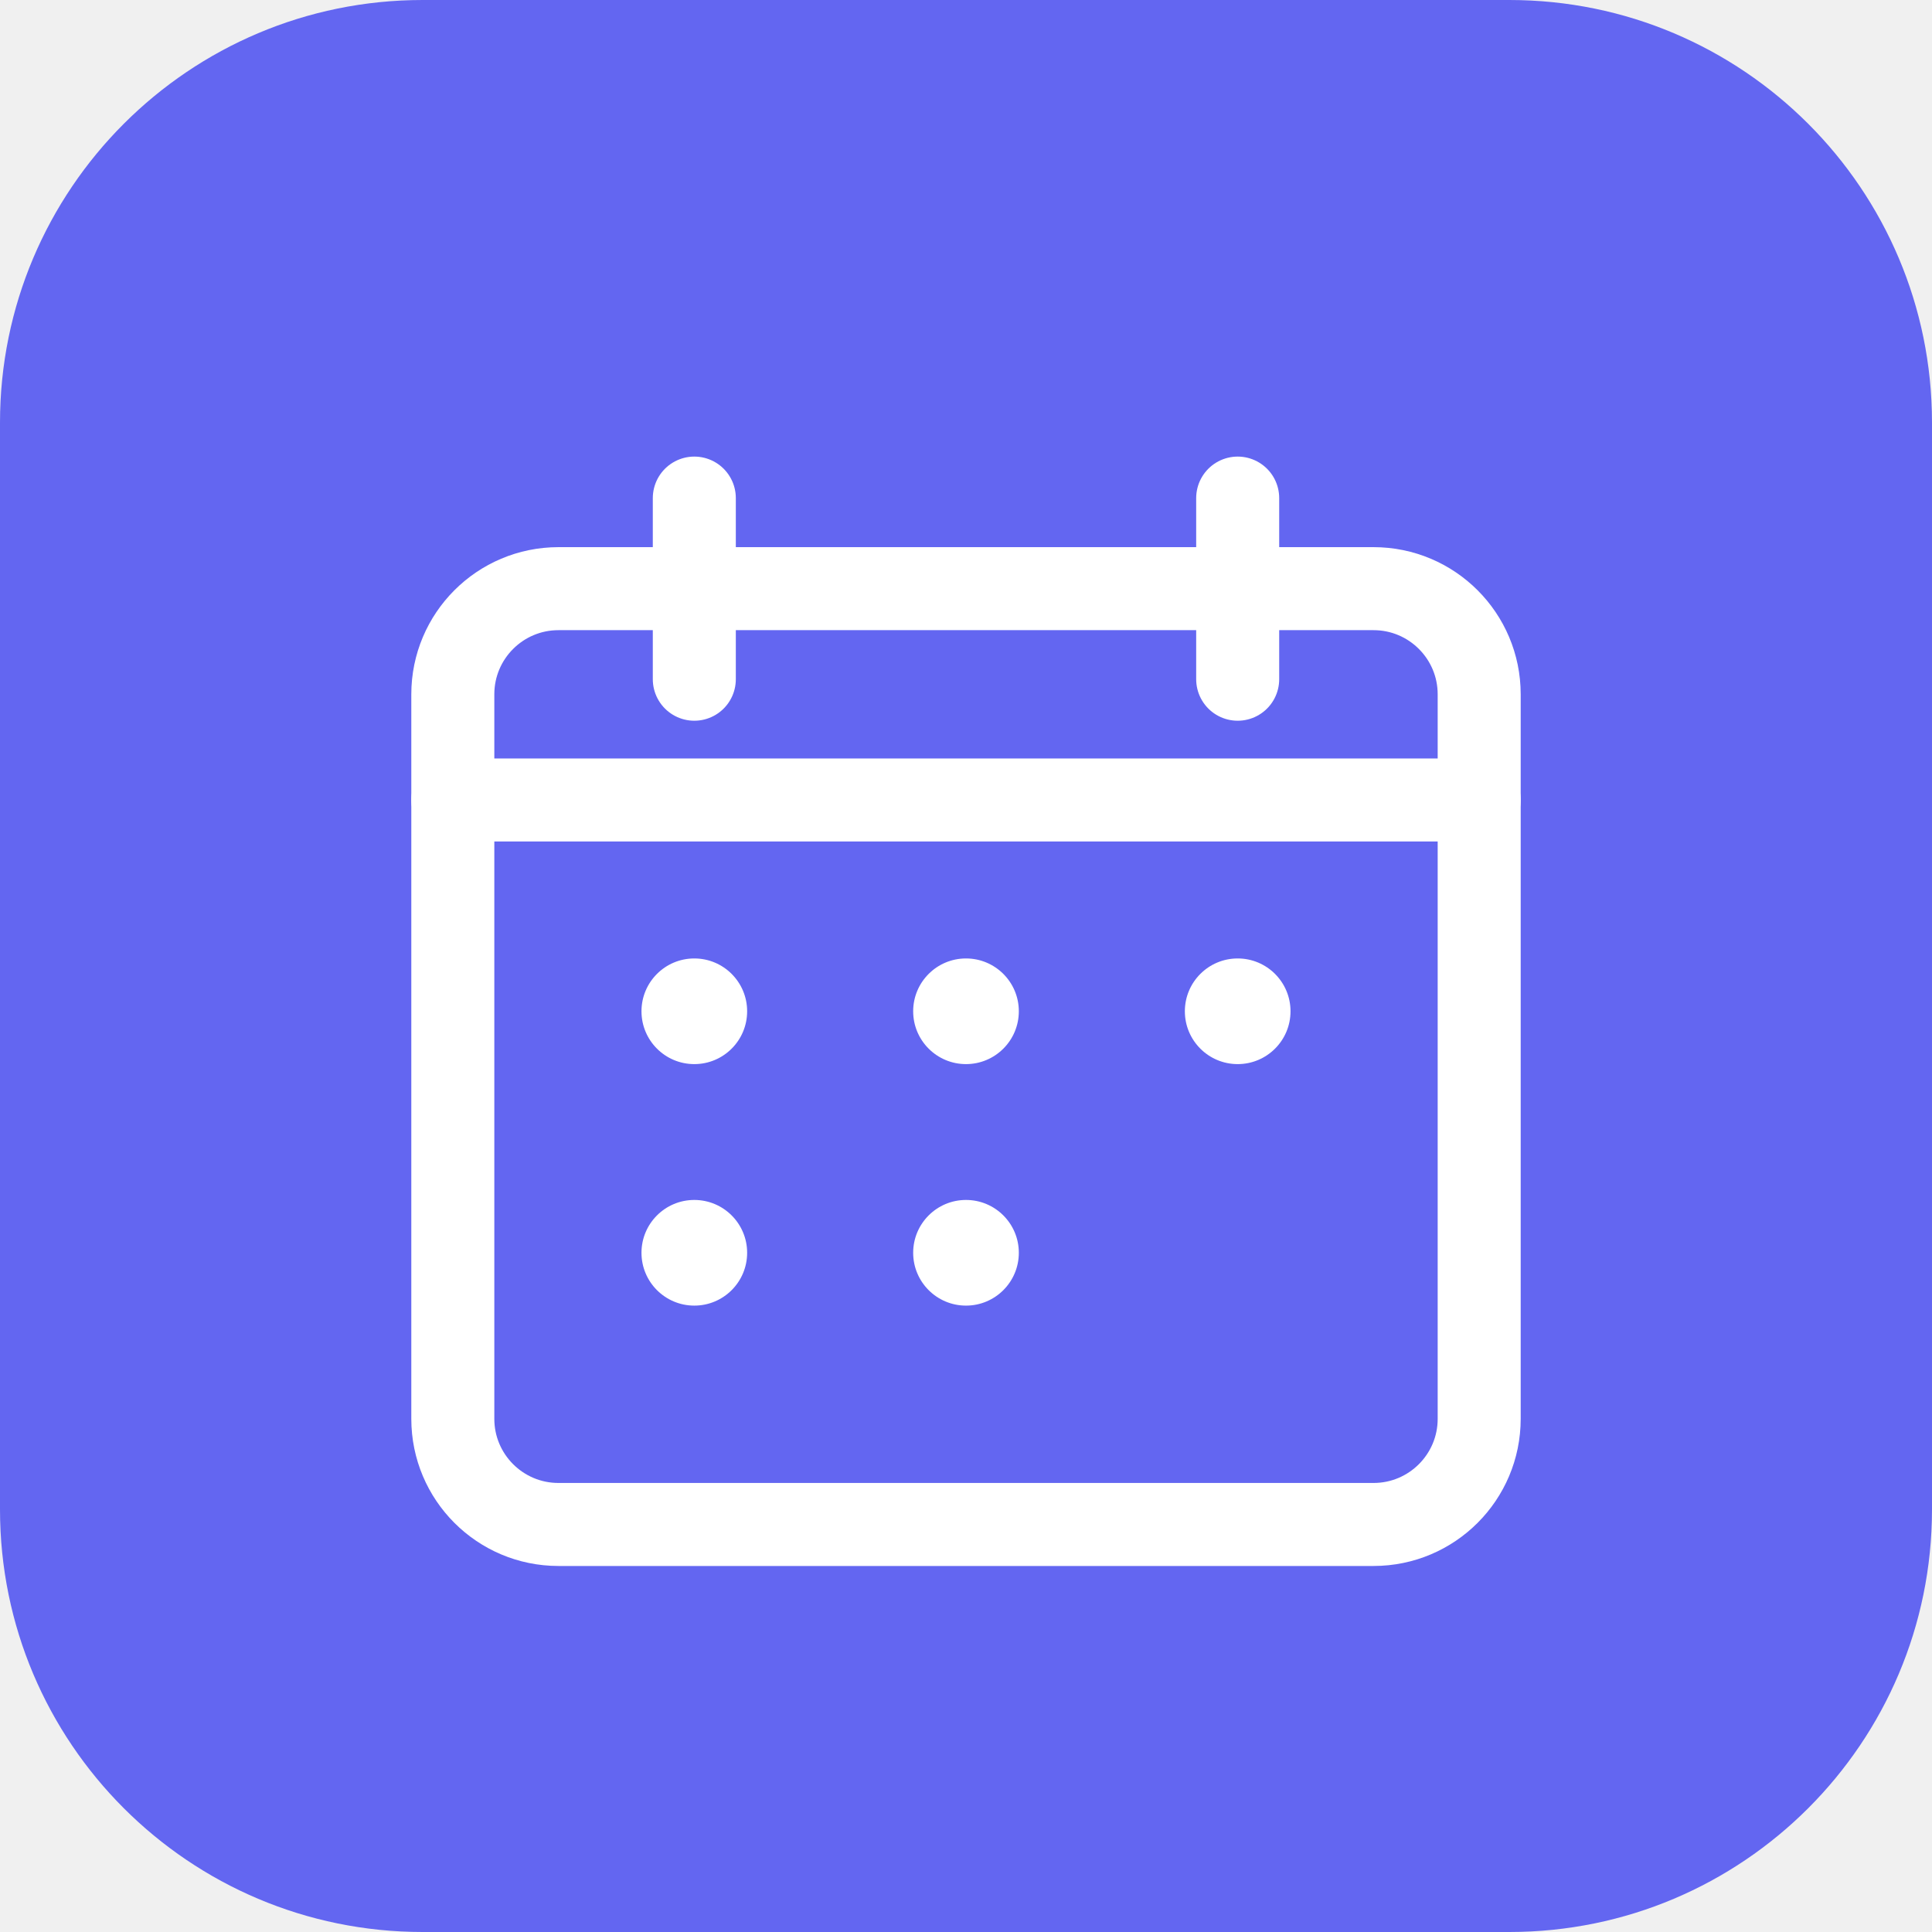
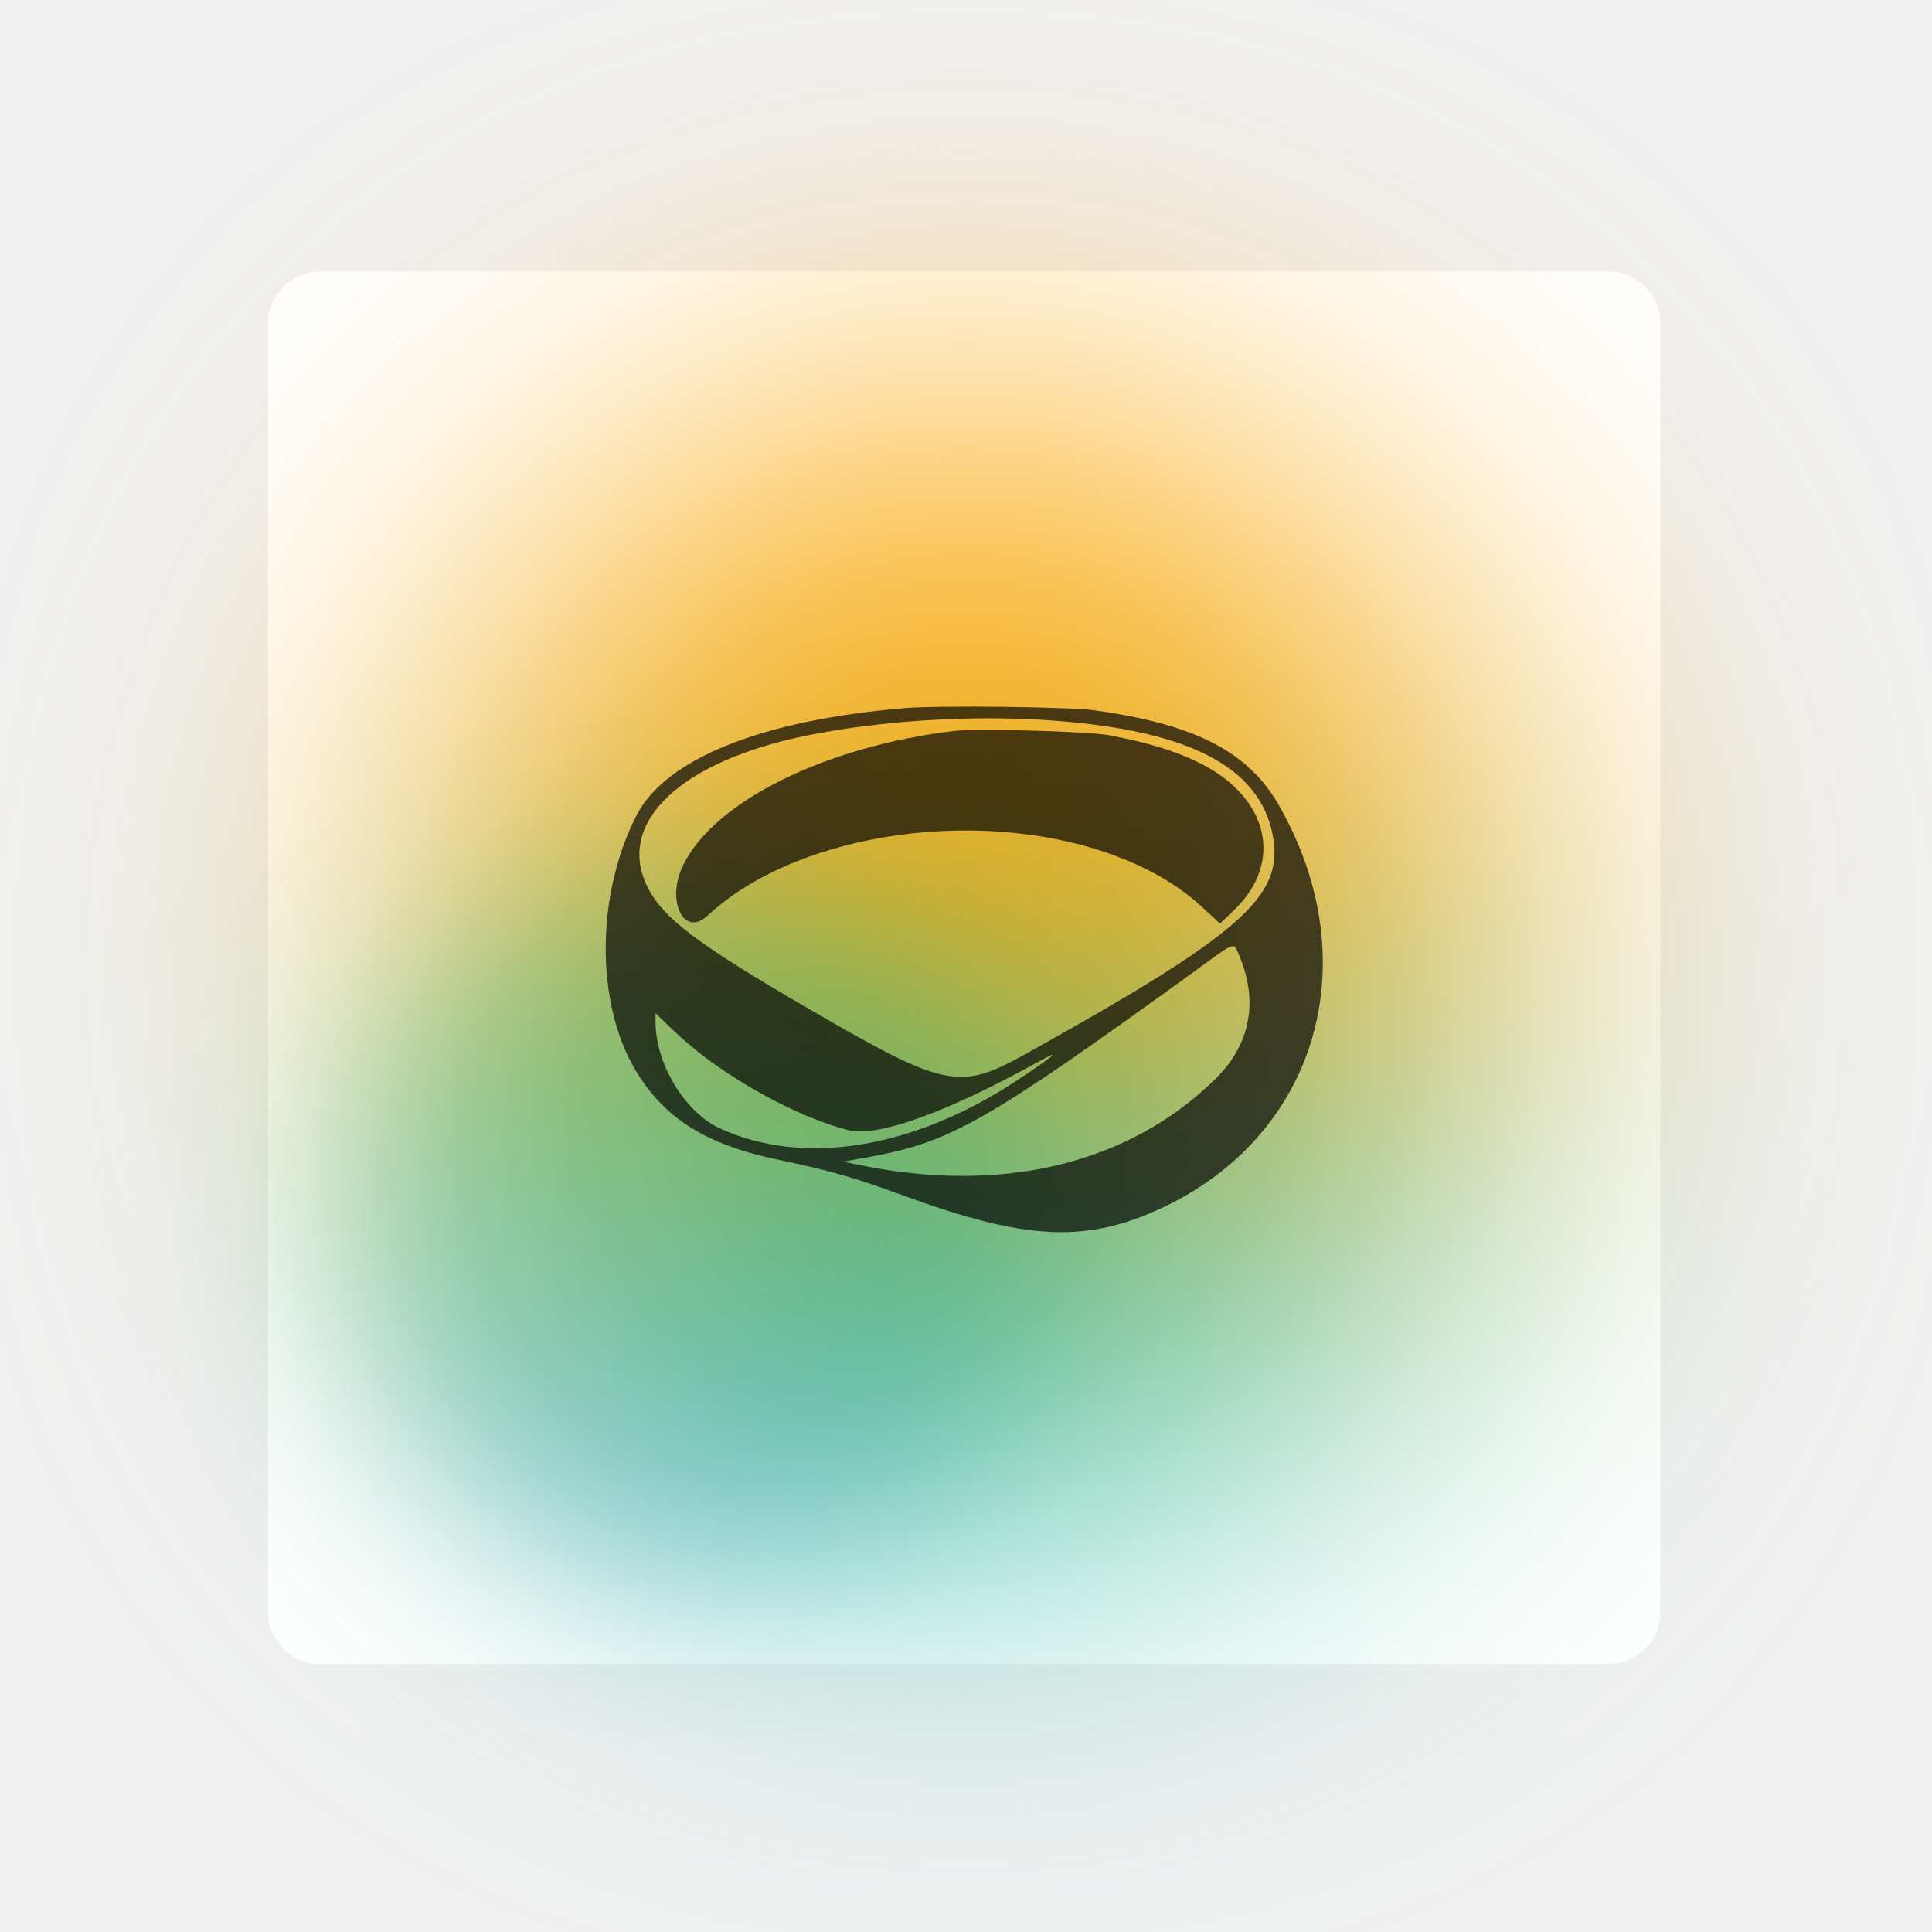
- <svg xmlns="http://www.w3.org/2000/svg" viewBox="0 0 512 512" role="img" aria-label="Days">
-   <rect width="512" height="512" rx="112" fill="#6366F1" />
-   <g fill="none" stroke="#fff" stroke-width="22" stroke-linejoin="round" stroke-linecap="round">
-     <rect x="120" y="156" width="272" height="248" rx="28" />
-     <line x1="120" y1="212" x2="392" y2="212" />
-     <line x1="184" y1="132" x2="184" y2="180" />
-     <line x1="328" y1="132" x2="328" y2="180" />
+ <svg xmlns="http://www.w3.org/2000/svg" width="555" height="555" viewBox="0 0 555 555" fill="none">
+   <rect x="77" y="78" width="400" height="400" rx="15" fill="white" />
+   <g filter="url(#filter0_f_10_35)">
+     <circle cx="277.5" cy="277.5" r="157.5" fill="url(#paint0_linear_10_35)" />
  </g>
-   <g fill="#fff">
-     <circle cx="184" cy="268" r="14" />
-     <circle cx="256" cy="268" r="14" />
-     <circle cx="328" cy="268" r="14" />
-     <circle cx="184" cy="332" r="14" />
-     <circle cx="256" cy="332" r="14" />
+   <g opacity="0.42" filter="url(#filter1_f_10_35)">
+     <circle cx="198" cy="353" r="100" fill="url(#paint1_linear_10_35)" />
  </g>
+   <path d="M260.124 203.405C218.963 206.806 191.202 217.901 182.819 234.287C171.24 256.994 171.034 287.808 182.372 307.114C190.687 321.233 202.746 328.859 223.876 333.222C238.272 336.21 245.316 338.237 259.78 343.527C294.826 356.375 312.039 357.165 333.856 346.963C378.487 326.042 392.986 276.163 367.424 231.402C358.628 215.943 343.304 208.042 314.409 204.057C307.229 203.061 269.813 202.615 260.124 203.405ZM299.567 206.806C341.002 209.348 362.098 220.065 365.706 240.402C368.729 257.647 356.429 268.399 294.482 302.854C275.619 313.366 271.428 312.507 232.638 289.972C200.273 271.216 190.343 263.693 185.911 254.624C176.909 236.211 195.6 218.588 231.916 211.271C252.565 207.115 277.372 205.466 299.567 206.806ZM355.914 274.308C361.583 287.602 359.247 300.003 349.18 309.897C324.236 334.493 287.576 343.253 246.037 334.493L242.258 333.703L249.473 332.397C273.146 328.138 283.384 322.298 344.301 278.189C355.124 270.323 354.333 270.598 355.914 274.308ZM201.75 303.129C214.703 312.988 231.229 321.473 243.667 324.634C252.084 326.763 271.909 319.618 298.261 305.019C305.373 301.068 303.037 303.129 292.489 310.137C262.563 330.027 230.782 335.214 206.732 324.118C196.768 319.481 188.385 305.671 188.316 293.785V291.072L192.954 295.537C195.497 297.976 199.482 301.377 201.75 303.129Z" fill="black" fill-opacity="0.69" />
+   <path d="M274.211 209.966C237.173 214.363 205.22 230.165 196.253 248.509C191.236 258.712 196.425 269.429 203.262 263.04C229.442 238.615 283.797 231.161 322.587 246.688C331.829 250.398 339.388 255.036 345.4 260.635L350.451 265.307L354.265 261.7C368.97 247.788 364.572 228.962 344.266 219C337.532 215.703 329.183 213.16 318.532 211.202C312.588 210.103 280.567 209.21 274.211 209.966Z" fill="black" fill-opacity="0.69" />
+   <defs>
+     <filter id="filter0_f_10_35" x="0" y="0" width="555" height="555" filterUnits="userSpaceOnUse" color-interpolation-filters="sRGB">
+       <feFlood flood-opacity="0" result="BackgroundImageFix" />
+       <feBlend mode="normal" in="SourceGraphic" in2="BackgroundImageFix" result="shape" />
+       <feGaussianBlur stdDeviation="60" result="effect1_foregroundBlur_10_35" />
+     </filter>
+     <filter id="filter1_f_10_35" x="48" y="203" width="300" height="300" filterUnits="userSpaceOnUse" color-interpolation-filters="sRGB">
+       <feFlood flood-opacity="0" result="BackgroundImageFix" />
+       <feBlend mode="normal" in="SourceGraphic" in2="BackgroundImageFix" result="shape" />
+       <feGaussianBlur stdDeviation="25" result="effect1_foregroundBlur_10_35" />
+     </filter>
+     <linearGradient id="paint0_linear_10_35" x1="277.5" y1="120" x2="277.5" y2="435" gradientUnits="userSpaceOnUse">
+       <stop offset="0.375" stop-color="#FCAB10" />
+       <stop offset="1" stop-color="#00C3D0" />
+     </linearGradient>
+     <linearGradient id="paint1_linear_10_35" x1="198" y1="253" x2="198" y2="453" gradientUnits="userSpaceOnUse">
+       <stop offset="0.404" stop-color="#44AF69" />
+       <stop offset="0.904" stop-color="#2B9EB3" />
+     </linearGradient>
+   </defs>
</svg>
